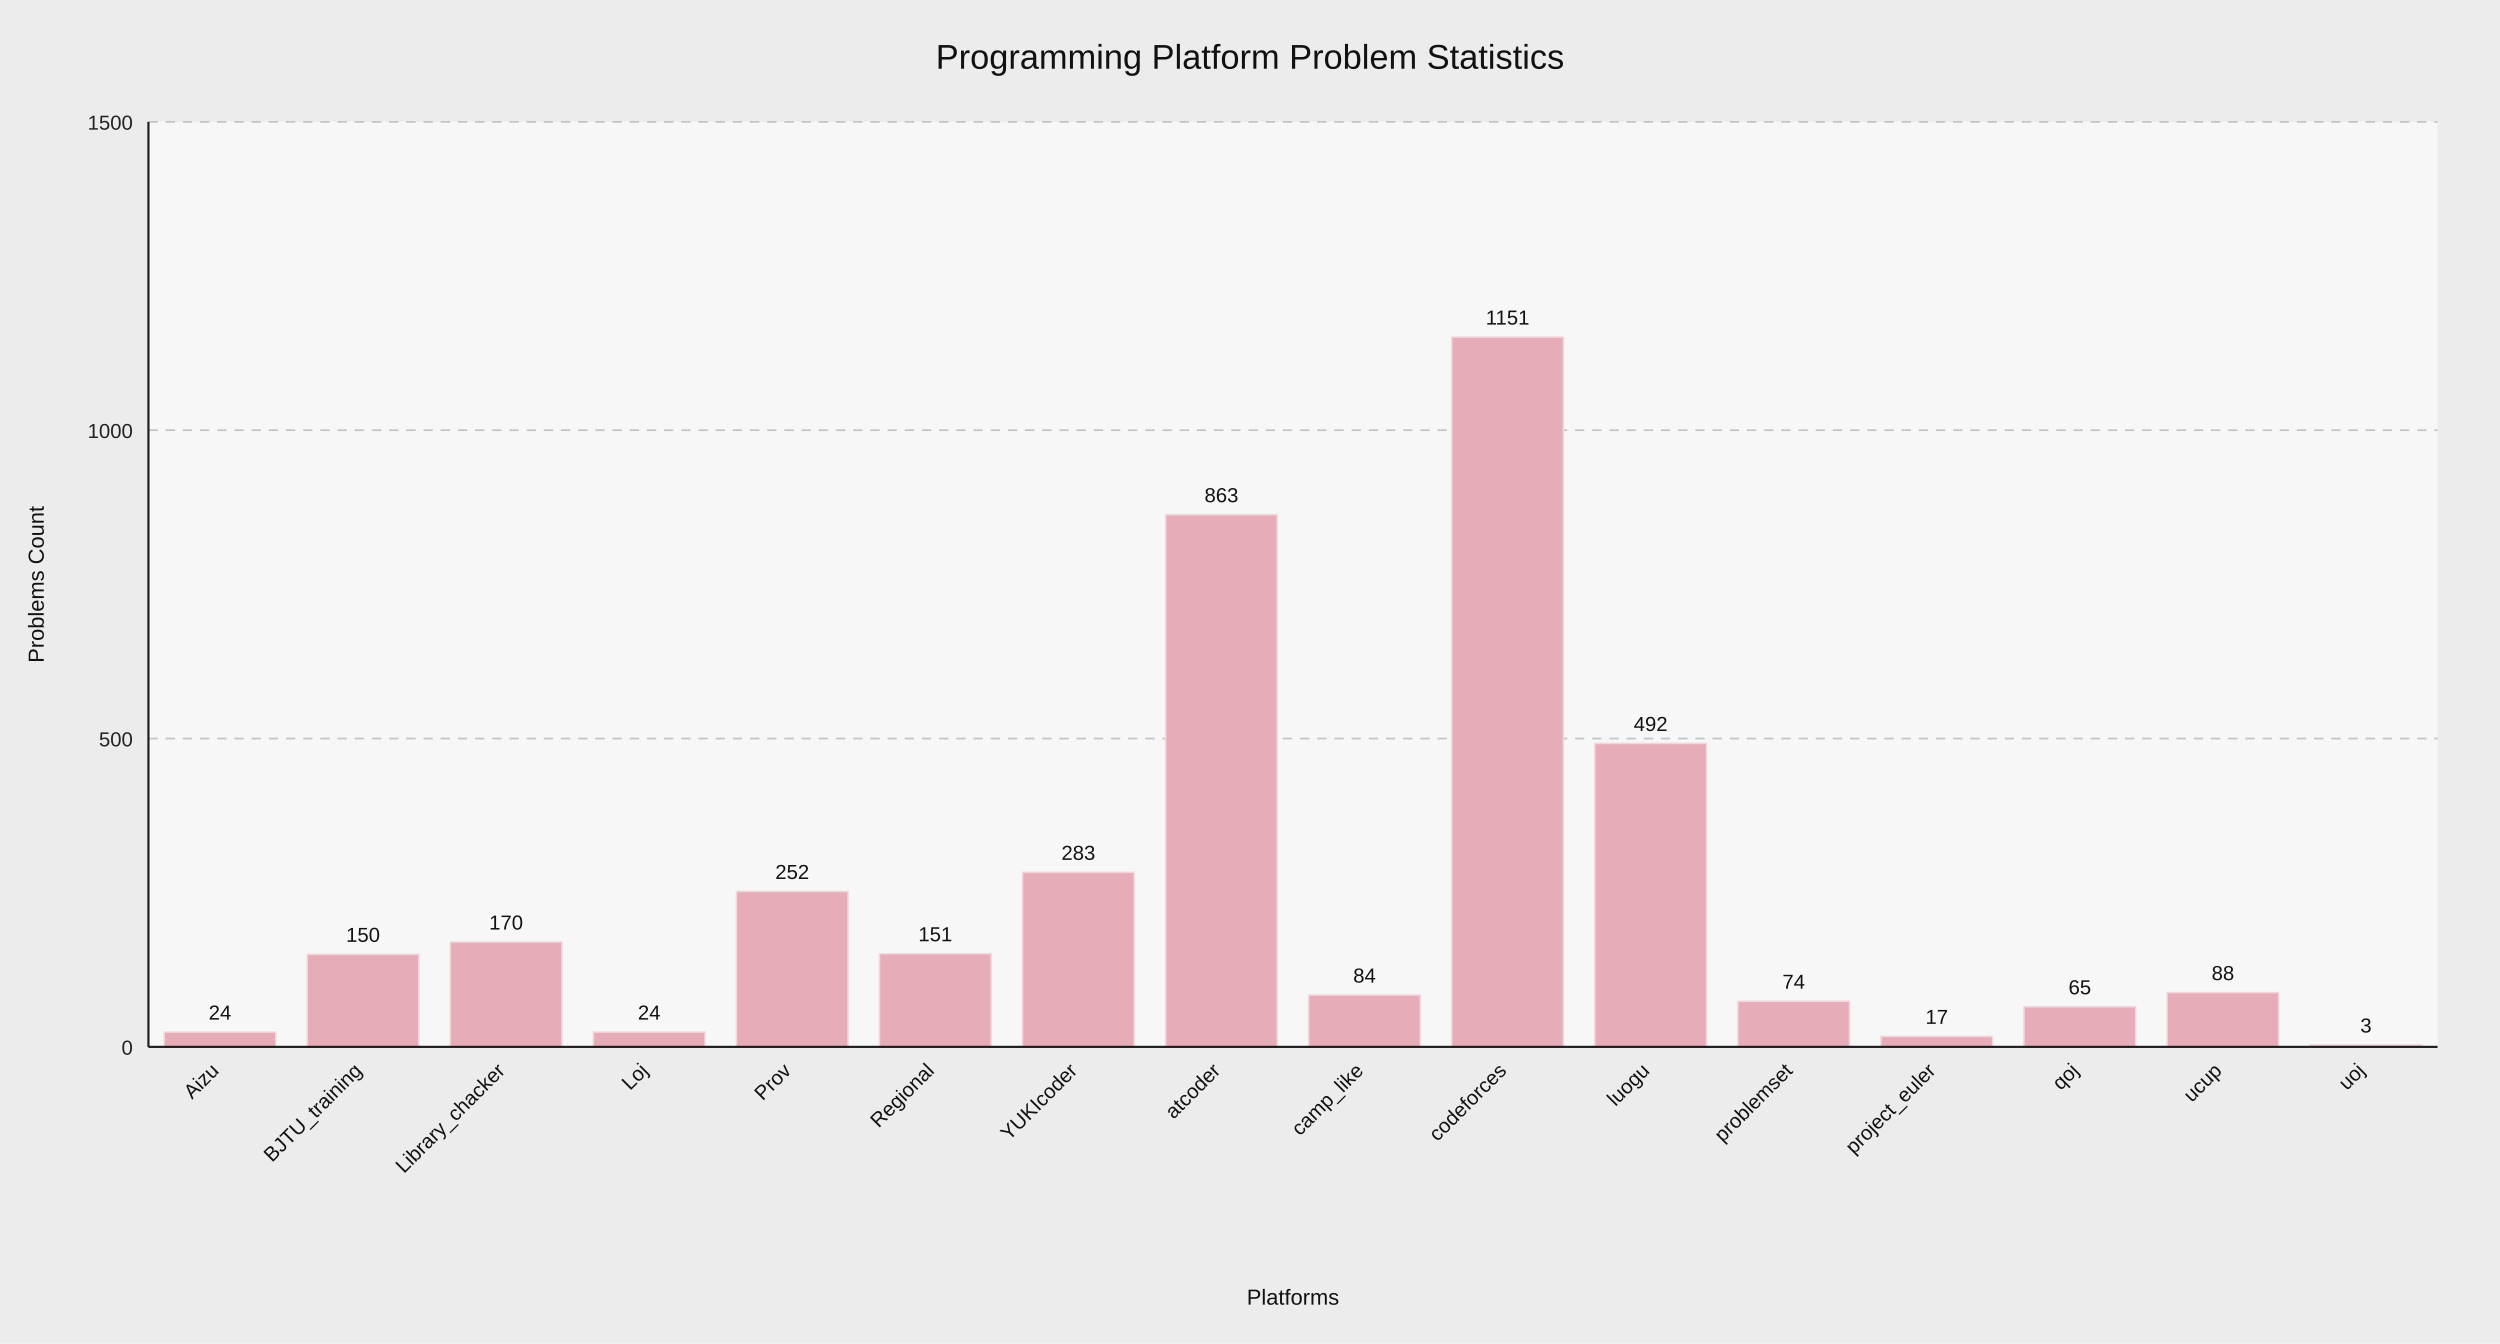
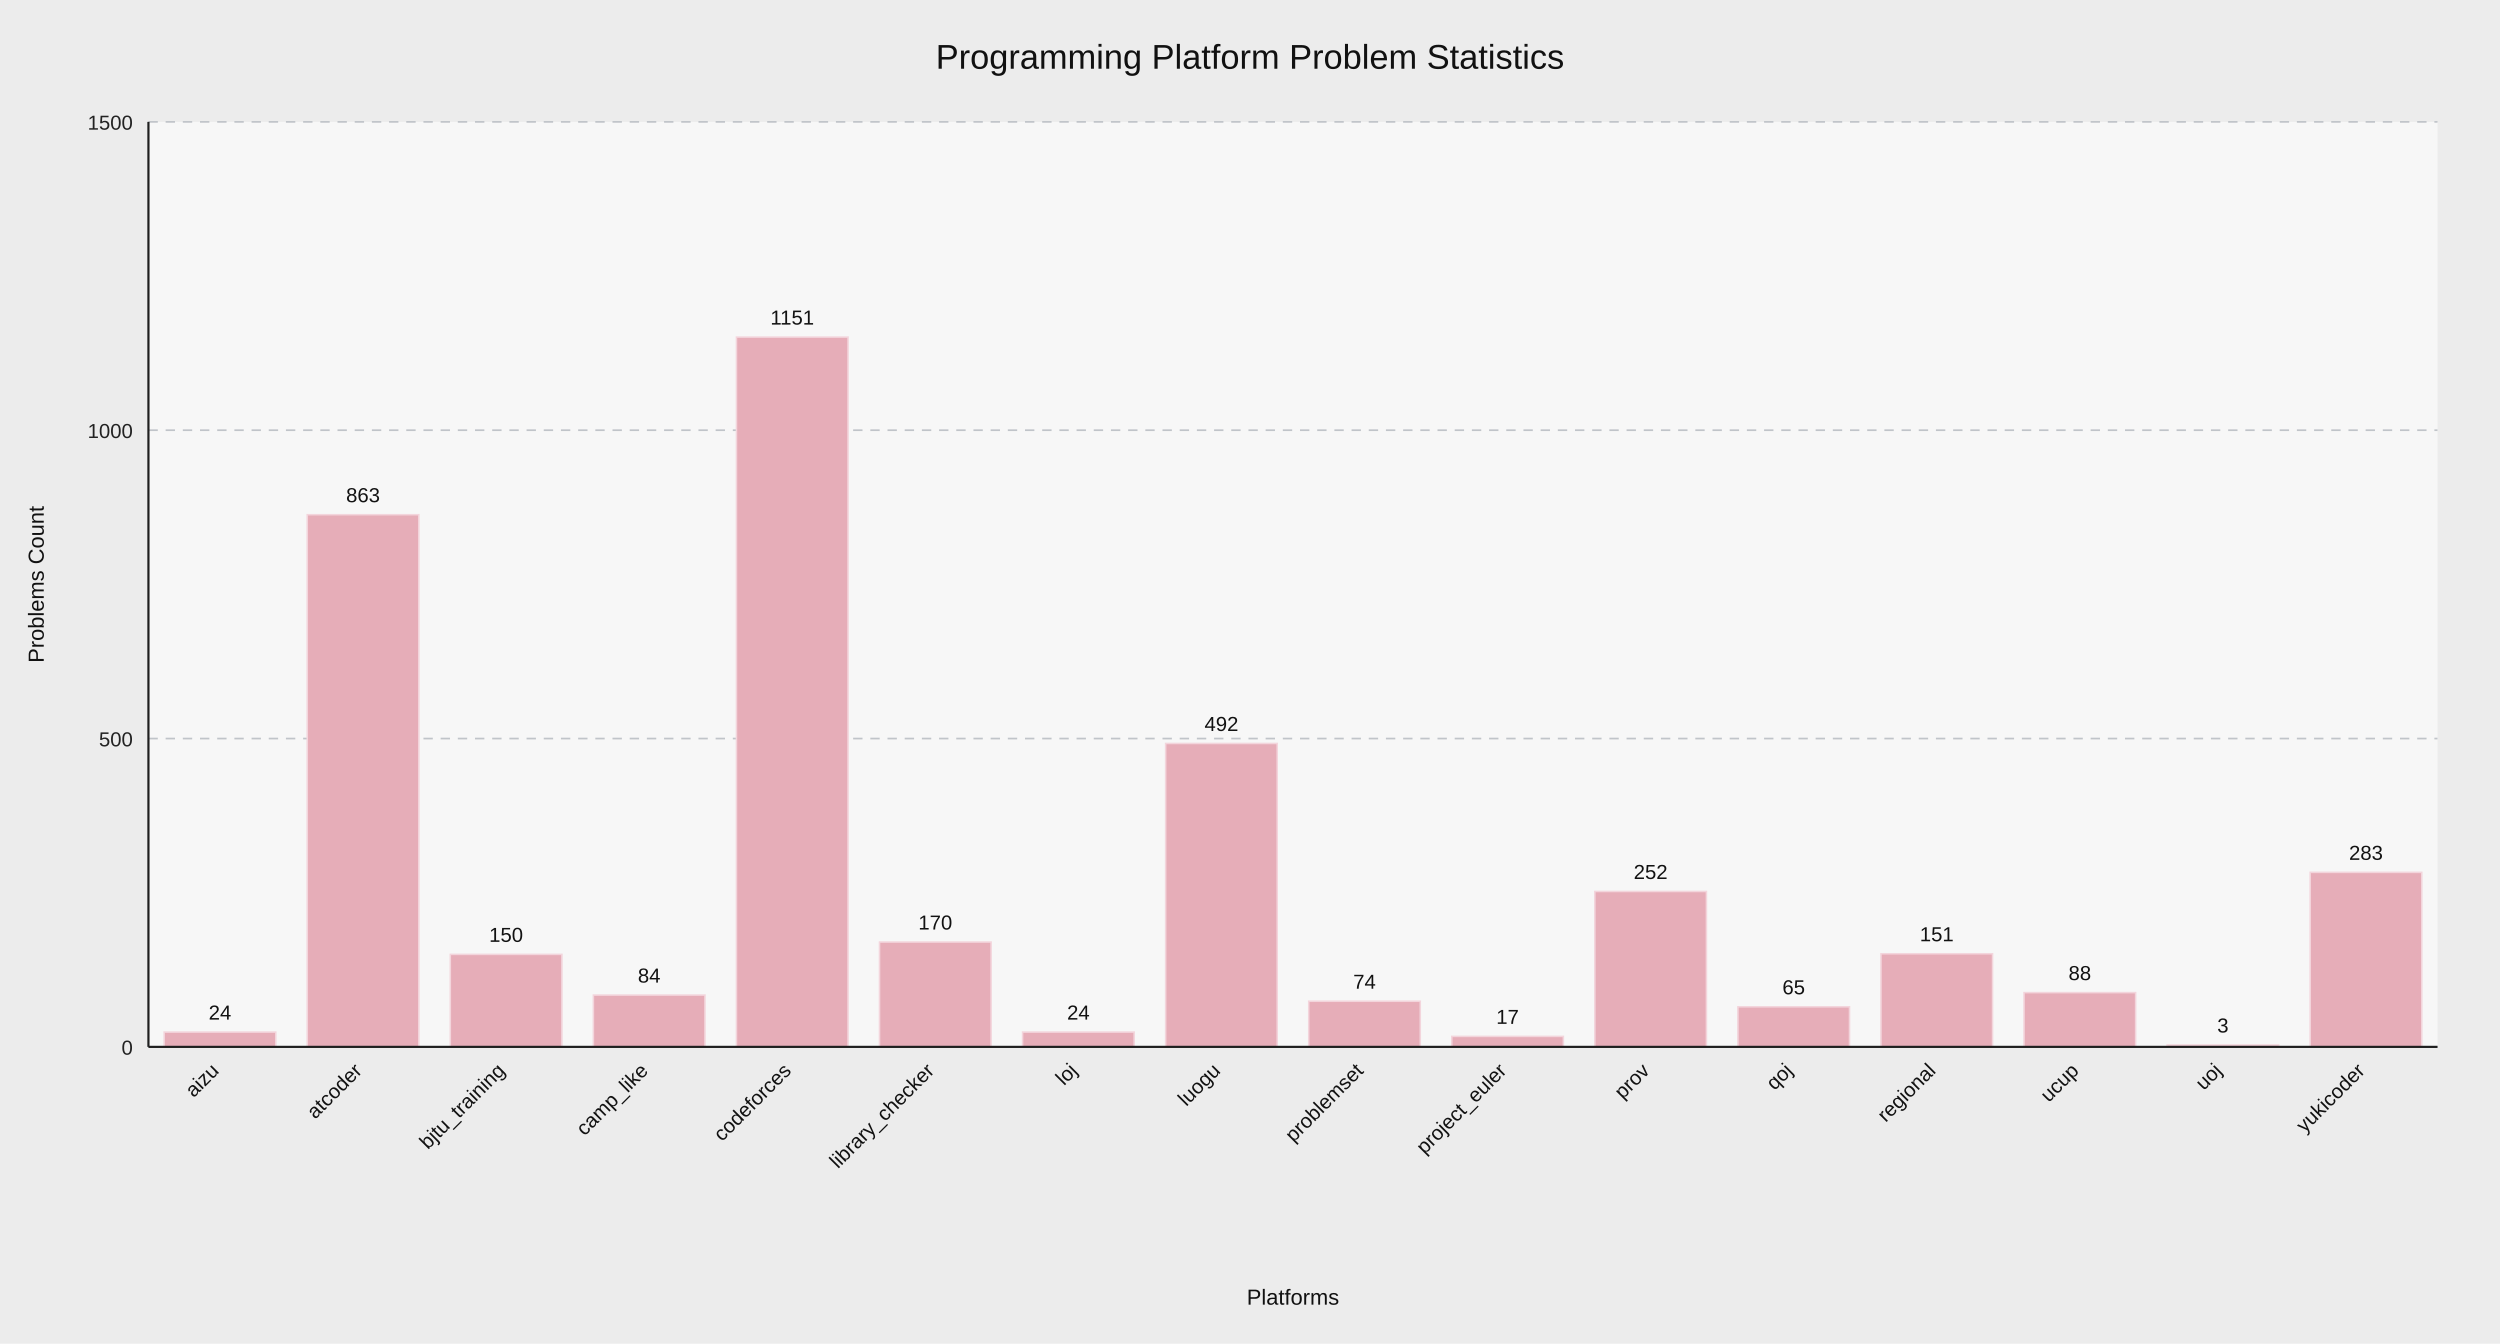
<svg xmlns="http://www.w3.org/2000/svg" width="1600" height="860" viewBox="0 0 1600 860">
  <rect x="0" y="0" width="1600" height="860" fill="#ececec" />
  <rect x="95" y="78" width="1465" height="592" fill="#f7f7f7" />
  <text x="800" y="44" text-anchor="middle" font-size="22" font-family="Segoe UI, Arial, sans-serif" fill="#111">Programming Platform Problem Statistics</text>
  <line x1="95" y1="670" x2="1560" y2="670" stroke="#c0c4c9" stroke-width="1.1" stroke-dasharray="6,5" />
  <text x="85" y="675" text-anchor="end" font-size="13" font-family="Segoe UI, Arial, sans-serif" fill="#222">0</text>
  <line x1="95" y1="472.667" x2="1560" y2="472.667" stroke="#c0c4c9" stroke-width="1.1" stroke-dasharray="6,5" />
  <text x="85" y="477.667" text-anchor="end" font-size="13" font-family="Segoe UI, Arial, sans-serif" fill="#222">500</text>
  <line x1="95" y1="275.333" x2="1560" y2="275.333" stroke="#c0c4c9" stroke-width="1.1" stroke-dasharray="6,5" />
  <text x="85" y="280.333" text-anchor="end" font-size="13" font-family="Segoe UI, Arial, sans-serif" fill="#222">1000</text>
  <line x1="95" y1="78" x2="1560" y2="78" stroke="#c0c4c9" stroke-width="1.1" stroke-dasharray="6,5" />
  <text x="85" y="83" text-anchor="end" font-size="13" font-family="Segoe UI, Arial, sans-serif" fill="#222">1500</text>
  <rect x="105.072" y="660.528" width="71.419" height="9.472" fill="#e6adb8" stroke="#f3d5dc" stroke-width="1" />
  <text x="140.781" y="652.528" text-anchor="middle" font-size="13" font-family="Segoe UI, Arial, sans-serif" fill="#121212">24</text>
  <g transform="translate(140.781,686) rotate(-45)">
-     <text text-anchor="end" font-size="13" font-family="Segoe UI, Arial, sans-serif" fill="#121212">Aizu</text>
+     <text text-anchor="end" font-size="13" font-family="Segoe UI, Arial, sans-serif" fill="#121212">aizu</text>
  </g>
-   <rect x="196.634" y="610.8" width="71.419" height="59.2" fill="#e6adb8" stroke="#f3d5dc" stroke-width="1" />
-   <text x="232.344" y="602.8" text-anchor="middle" font-size="13" font-family="Segoe UI, Arial, sans-serif" fill="#121212">150</text>
+   <rect x="196.634" y="329.403" width="71.419" height="340.597" fill="#e6adb8" stroke="#f3d5dc" stroke-width="1" />
+   <text x="232.344" y="321.403" text-anchor="middle" font-size="13" font-family="Segoe UI, Arial, sans-serif" fill="#121212">863</text>
  <g transform="translate(232.344,686) rotate(-45)">
-     <text text-anchor="end" font-size="13" font-family="Segoe UI, Arial, sans-serif" fill="#121212">BJTU_training</text>
-   </g>
-   <rect x="288.197" y="602.907" width="71.419" height="67.093" fill="#e6adb8" stroke="#f3d5dc" stroke-width="1" />
-   <text x="323.906" y="594.907" text-anchor="middle" font-size="13" font-family="Segoe UI, Arial, sans-serif" fill="#121212">170</text>
-   <g transform="translate(323.906,686) rotate(-45)">
-     <text text-anchor="end" font-size="13" font-family="Segoe UI, Arial, sans-serif" fill="#121212">Library_chacker</text>
-   </g>
-   <rect x="379.759" y="660.528" width="71.419" height="9.472" fill="#e6adb8" stroke="#f3d5dc" stroke-width="1" />
-   <text x="415.469" y="652.528" text-anchor="middle" font-size="13" font-family="Segoe UI, Arial, sans-serif" fill="#121212">24</text>
-   <g transform="translate(415.469,686) rotate(-45)">
-     <text text-anchor="end" font-size="13" font-family="Segoe UI, Arial, sans-serif" fill="#121212">Loj</text>
-   </g>
-   <rect x="471.322" y="570.544" width="71.419" height="99.456" fill="#e6adb8" stroke="#f3d5dc" stroke-width="1" />
-   <text x="507.031" y="562.544" text-anchor="middle" font-size="13" font-family="Segoe UI, Arial, sans-serif" fill="#121212">252</text>
-   <g transform="translate(507.031,686) rotate(-45)">
-     <text text-anchor="end" font-size="13" font-family="Segoe UI, Arial, sans-serif" fill="#121212">Prov</text>
-   </g>
-   <rect x="562.884" y="610.405" width="71.419" height="59.595" fill="#e6adb8" stroke="#f3d5dc" stroke-width="1" />
-   <text x="598.594" y="602.405" text-anchor="middle" font-size="13" font-family="Segoe UI, Arial, sans-serif" fill="#121212">151</text>
-   <g transform="translate(598.594,686) rotate(-45)">
-     <text text-anchor="end" font-size="13" font-family="Segoe UI, Arial, sans-serif" fill="#121212">Regional</text>
-   </g>
-   <rect x="654.447" y="558.309" width="71.419" height="111.691" fill="#e6adb8" stroke="#f3d5dc" stroke-width="1" />
-   <text x="690.156" y="550.309" text-anchor="middle" font-size="13" font-family="Segoe UI, Arial, sans-serif" fill="#121212">283</text>
-   <g transform="translate(690.156,686) rotate(-45)">
-     <text text-anchor="end" font-size="13" font-family="Segoe UI, Arial, sans-serif" fill="#121212">YUKIcoder</text>
-   </g>
-   <rect x="746.009" y="329.403" width="71.419" height="340.597" fill="#e6adb8" stroke="#f3d5dc" stroke-width="1" />
-   <text x="781.719" y="321.403" text-anchor="middle" font-size="13" font-family="Segoe UI, Arial, sans-serif" fill="#121212">863</text>
-   <g transform="translate(781.719,686) rotate(-45)">
    <text text-anchor="end" font-size="13" font-family="Segoe UI, Arial, sans-serif" fill="#121212">atcoder</text>
  </g>
-   <rect x="837.572" y="636.848" width="71.419" height="33.152" fill="#e6adb8" stroke="#f3d5dc" stroke-width="1" />
-   <text x="873.281" y="628.848" text-anchor="middle" font-size="13" font-family="Segoe UI, Arial, sans-serif" fill="#121212">84</text>
-   <g transform="translate(873.281,686) rotate(-45)">
+   <rect x="288.197" y="610.8" width="71.419" height="59.2" fill="#e6adb8" stroke="#f3d5dc" stroke-width="1" />
+   <text x="323.906" y="602.8" text-anchor="middle" font-size="13" font-family="Segoe UI, Arial, sans-serif" fill="#121212">150</text>
+   <g transform="translate(323.906,686) rotate(-45)">
+     <text text-anchor="end" font-size="13" font-family="Segoe UI, Arial, sans-serif" fill="#121212">bjtu_training</text>
+   </g>
+   <rect x="379.759" y="636.848" width="71.419" height="33.152" fill="#e6adb8" stroke="#f3d5dc" stroke-width="1" />
+   <text x="415.469" y="628.848" text-anchor="middle" font-size="13" font-family="Segoe UI, Arial, sans-serif" fill="#121212">84</text>
+   <g transform="translate(415.469,686) rotate(-45)">
    <text text-anchor="end" font-size="13" font-family="Segoe UI, Arial, sans-serif" fill="#121212">camp_like</text>
  </g>
-   <rect x="929.134" y="215.739" width="71.419" height="454.261" fill="#e6adb8" stroke="#f3d5dc" stroke-width="1" />
-   <text x="964.844" y="207.739" text-anchor="middle" font-size="13" font-family="Segoe UI, Arial, sans-serif" fill="#121212">1151</text>
-   <g transform="translate(964.844,686) rotate(-45)">
+   <rect x="471.322" y="215.739" width="71.419" height="454.261" fill="#e6adb8" stroke="#f3d5dc" stroke-width="1" />
+   <text x="507.031" y="207.739" text-anchor="middle" font-size="13" font-family="Segoe UI, Arial, sans-serif" fill="#121212">1151</text>
+   <g transform="translate(507.031,686) rotate(-45)">
    <text text-anchor="end" font-size="13" font-family="Segoe UI, Arial, sans-serif" fill="#121212">codeforces</text>
  </g>
-   <rect x="1020.7" y="475.824" width="71.419" height="194.176" fill="#e6adb8" stroke="#f3d5dc" stroke-width="1" />
-   <text x="1056.41" y="467.824" text-anchor="middle" font-size="13" font-family="Segoe UI, Arial, sans-serif" fill="#121212">492</text>
-   <g transform="translate(1056.41,686) rotate(-45)">
+   <rect x="562.884" y="602.907" width="71.419" height="67.093" fill="#e6adb8" stroke="#f3d5dc" stroke-width="1" />
+   <text x="598.594" y="594.907" text-anchor="middle" font-size="13" font-family="Segoe UI, Arial, sans-serif" fill="#121212">170</text>
+   <g transform="translate(598.594,686) rotate(-45)">
+     <text text-anchor="end" font-size="13" font-family="Segoe UI, Arial, sans-serif" fill="#121212">library_checker</text>
+   </g>
+   <rect x="654.447" y="660.528" width="71.419" height="9.472" fill="#e6adb8" stroke="#f3d5dc" stroke-width="1" />
+   <text x="690.156" y="652.528" text-anchor="middle" font-size="13" font-family="Segoe UI, Arial, sans-serif" fill="#121212">24</text>
+   <g transform="translate(690.156,686) rotate(-45)">
+     <text text-anchor="end" font-size="13" font-family="Segoe UI, Arial, sans-serif" fill="#121212">loj</text>
+   </g>
+   <rect x="746.009" y="475.824" width="71.419" height="194.176" fill="#e6adb8" stroke="#f3d5dc" stroke-width="1" />
+   <text x="781.719" y="467.824" text-anchor="middle" font-size="13" font-family="Segoe UI, Arial, sans-serif" fill="#121212">492</text>
+   <g transform="translate(781.719,686) rotate(-45)">
    <text text-anchor="end" font-size="13" font-family="Segoe UI, Arial, sans-serif" fill="#121212">luogu</text>
  </g>
-   <rect x="1112.26" y="640.795" width="71.419" height="29.205" fill="#e6adb8" stroke="#f3d5dc" stroke-width="1" />
-   <text x="1147.97" y="632.795" text-anchor="middle" font-size="13" font-family="Segoe UI, Arial, sans-serif" fill="#121212">74</text>
-   <g transform="translate(1147.97,686) rotate(-45)">
+   <rect x="837.572" y="640.795" width="71.419" height="29.205" fill="#e6adb8" stroke="#f3d5dc" stroke-width="1" />
+   <text x="873.281" y="632.795" text-anchor="middle" font-size="13" font-family="Segoe UI, Arial, sans-serif" fill="#121212">74</text>
+   <g transform="translate(873.281,686) rotate(-45)">
    <text text-anchor="end" font-size="13" font-family="Segoe UI, Arial, sans-serif" fill="#121212">problemset</text>
  </g>
-   <rect x="1203.82" y="663.291" width="71.419" height="6.709" fill="#e6adb8" stroke="#f3d5dc" stroke-width="1" />
-   <text x="1239.53" y="655.291" text-anchor="middle" font-size="13" font-family="Segoe UI, Arial, sans-serif" fill="#121212">17</text>
-   <g transform="translate(1239.53,686) rotate(-45)">
+   <rect x="929.134" y="663.291" width="71.419" height="6.709" fill="#e6adb8" stroke="#f3d5dc" stroke-width="1" />
+   <text x="964.844" y="655.291" text-anchor="middle" font-size="13" font-family="Segoe UI, Arial, sans-serif" fill="#121212">17</text>
+   <g transform="translate(964.844,686) rotate(-45)">
    <text text-anchor="end" font-size="13" font-family="Segoe UI, Arial, sans-serif" fill="#121212">project_euler</text>
  </g>
-   <rect x="1295.38" y="644.347" width="71.419" height="25.653" fill="#e6adb8" stroke="#f3d5dc" stroke-width="1" />
-   <text x="1331.09" y="636.347" text-anchor="middle" font-size="13" font-family="Segoe UI, Arial, sans-serif" fill="#121212">65</text>
-   <g transform="translate(1331.09,686) rotate(-45)">
+   <rect x="1020.7" y="570.544" width="71.419" height="99.456" fill="#e6adb8" stroke="#f3d5dc" stroke-width="1" />
+   <text x="1056.41" y="562.544" text-anchor="middle" font-size="13" font-family="Segoe UI, Arial, sans-serif" fill="#121212">252</text>
+   <g transform="translate(1056.41,686) rotate(-45)">
+     <text text-anchor="end" font-size="13" font-family="Segoe UI, Arial, sans-serif" fill="#121212">prov</text>
+   </g>
+   <rect x="1112.26" y="644.347" width="71.419" height="25.653" fill="#e6adb8" stroke="#f3d5dc" stroke-width="1" />
+   <text x="1147.97" y="636.347" text-anchor="middle" font-size="13" font-family="Segoe UI, Arial, sans-serif" fill="#121212">65</text>
+   <g transform="translate(1147.97,686) rotate(-45)">
    <text text-anchor="end" font-size="13" font-family="Segoe UI, Arial, sans-serif" fill="#121212">qoj</text>
  </g>
-   <rect x="1386.95" y="635.269" width="71.419" height="34.731" fill="#e6adb8" stroke="#f3d5dc" stroke-width="1" />
-   <text x="1422.66" y="627.269" text-anchor="middle" font-size="13" font-family="Segoe UI, Arial, sans-serif" fill="#121212">88</text>
-   <g transform="translate(1422.66,686) rotate(-45)">
+   <rect x="1203.82" y="610.405" width="71.419" height="59.595" fill="#e6adb8" stroke="#f3d5dc" stroke-width="1" />
+   <text x="1239.53" y="602.405" text-anchor="middle" font-size="13" font-family="Segoe UI, Arial, sans-serif" fill="#121212">151</text>
+   <g transform="translate(1239.53,686) rotate(-45)">
+     <text text-anchor="end" font-size="13" font-family="Segoe UI, Arial, sans-serif" fill="#121212">regional</text>
+   </g>
+   <rect x="1295.38" y="635.269" width="71.419" height="34.731" fill="#e6adb8" stroke="#f3d5dc" stroke-width="1" />
+   <text x="1331.09" y="627.269" text-anchor="middle" font-size="13" font-family="Segoe UI, Arial, sans-serif" fill="#121212">88</text>
+   <g transform="translate(1331.09,686) rotate(-45)">
    <text text-anchor="end" font-size="13" font-family="Segoe UI, Arial, sans-serif" fill="#121212">ucup</text>
  </g>
-   <rect x="1478.51" y="668.816" width="71.419" height="1.184" fill="#e6adb8" stroke="#f3d5dc" stroke-width="1" />
-   <text x="1514.22" y="660.816" text-anchor="middle" font-size="13" font-family="Segoe UI, Arial, sans-serif" fill="#121212">3</text>
+   <rect x="1386.95" y="668.816" width="71.419" height="1.184" fill="#e6adb8" stroke="#f3d5dc" stroke-width="1" />
+   <text x="1422.66" y="660.816" text-anchor="middle" font-size="13" font-family="Segoe UI, Arial, sans-serif" fill="#121212">3</text>
+   <g transform="translate(1422.66,686) rotate(-45)">
+     <text text-anchor="end" font-size="13" font-family="Segoe UI, Arial, sans-serif" fill="#121212">uoj</text>
+   </g>
+   <rect x="1478.51" y="558.309" width="71.419" height="111.691" fill="#e6adb8" stroke="#f3d5dc" stroke-width="1" />
+   <text x="1514.22" y="550.309" text-anchor="middle" font-size="13" font-family="Segoe UI, Arial, sans-serif" fill="#121212">283</text>
  <g transform="translate(1514.22,686) rotate(-45)">
-     <text text-anchor="end" font-size="13" font-family="Segoe UI, Arial, sans-serif" fill="#121212">uoj</text>
+     <text text-anchor="end" font-size="13" font-family="Segoe UI, Arial, sans-serif" fill="#121212">yukicoder</text>
  </g>
  <line x1="95" y1="78" x2="95" y2="670" stroke="#1f1f1f" stroke-width="1.4" />
  <line x1="95" y1="670" x2="1560" y2="670" stroke="#1f1f1f" stroke-width="1.4" />
  <text x="827.5" y="835" text-anchor="middle" font-size="14" font-family="Segoe UI, Arial, sans-serif" fill="#111">Platforms</text>
  <g transform="translate(28,374) rotate(-90)">
    <text text-anchor="middle" font-size="14" font-family="Segoe UI, Arial, sans-serif" fill="#111">Problems Count</text>
  </g>
</svg>
